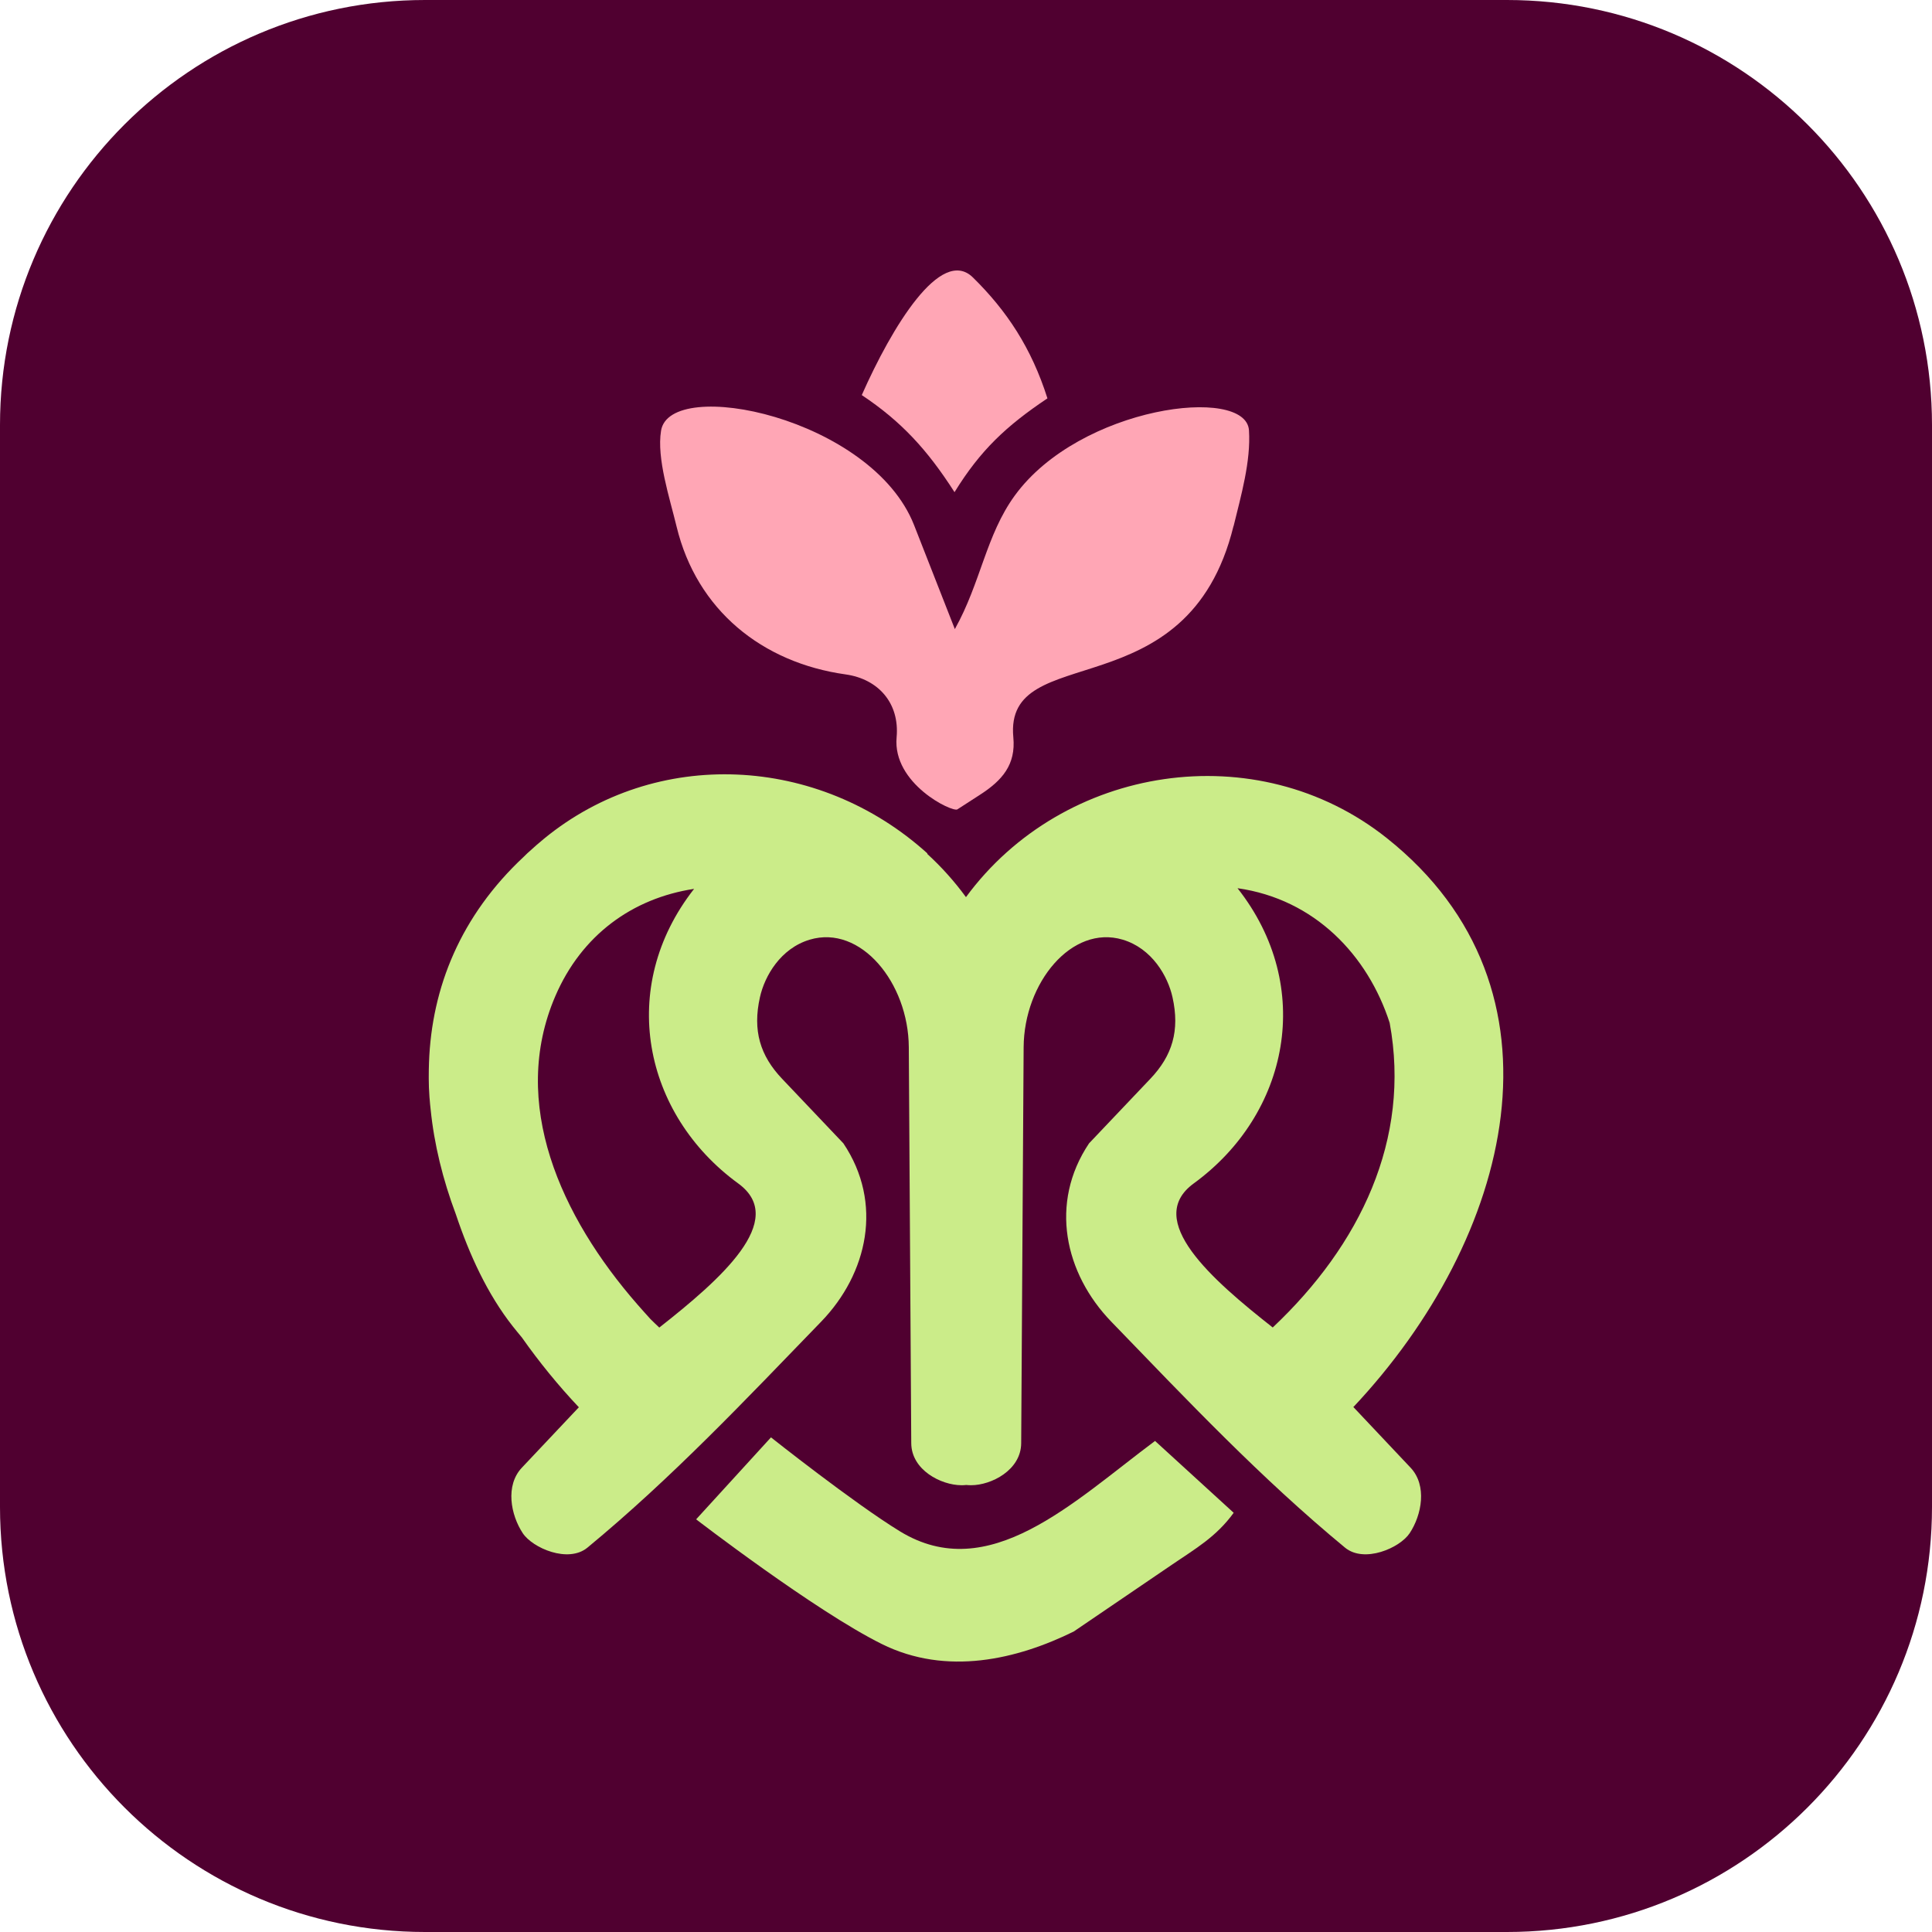
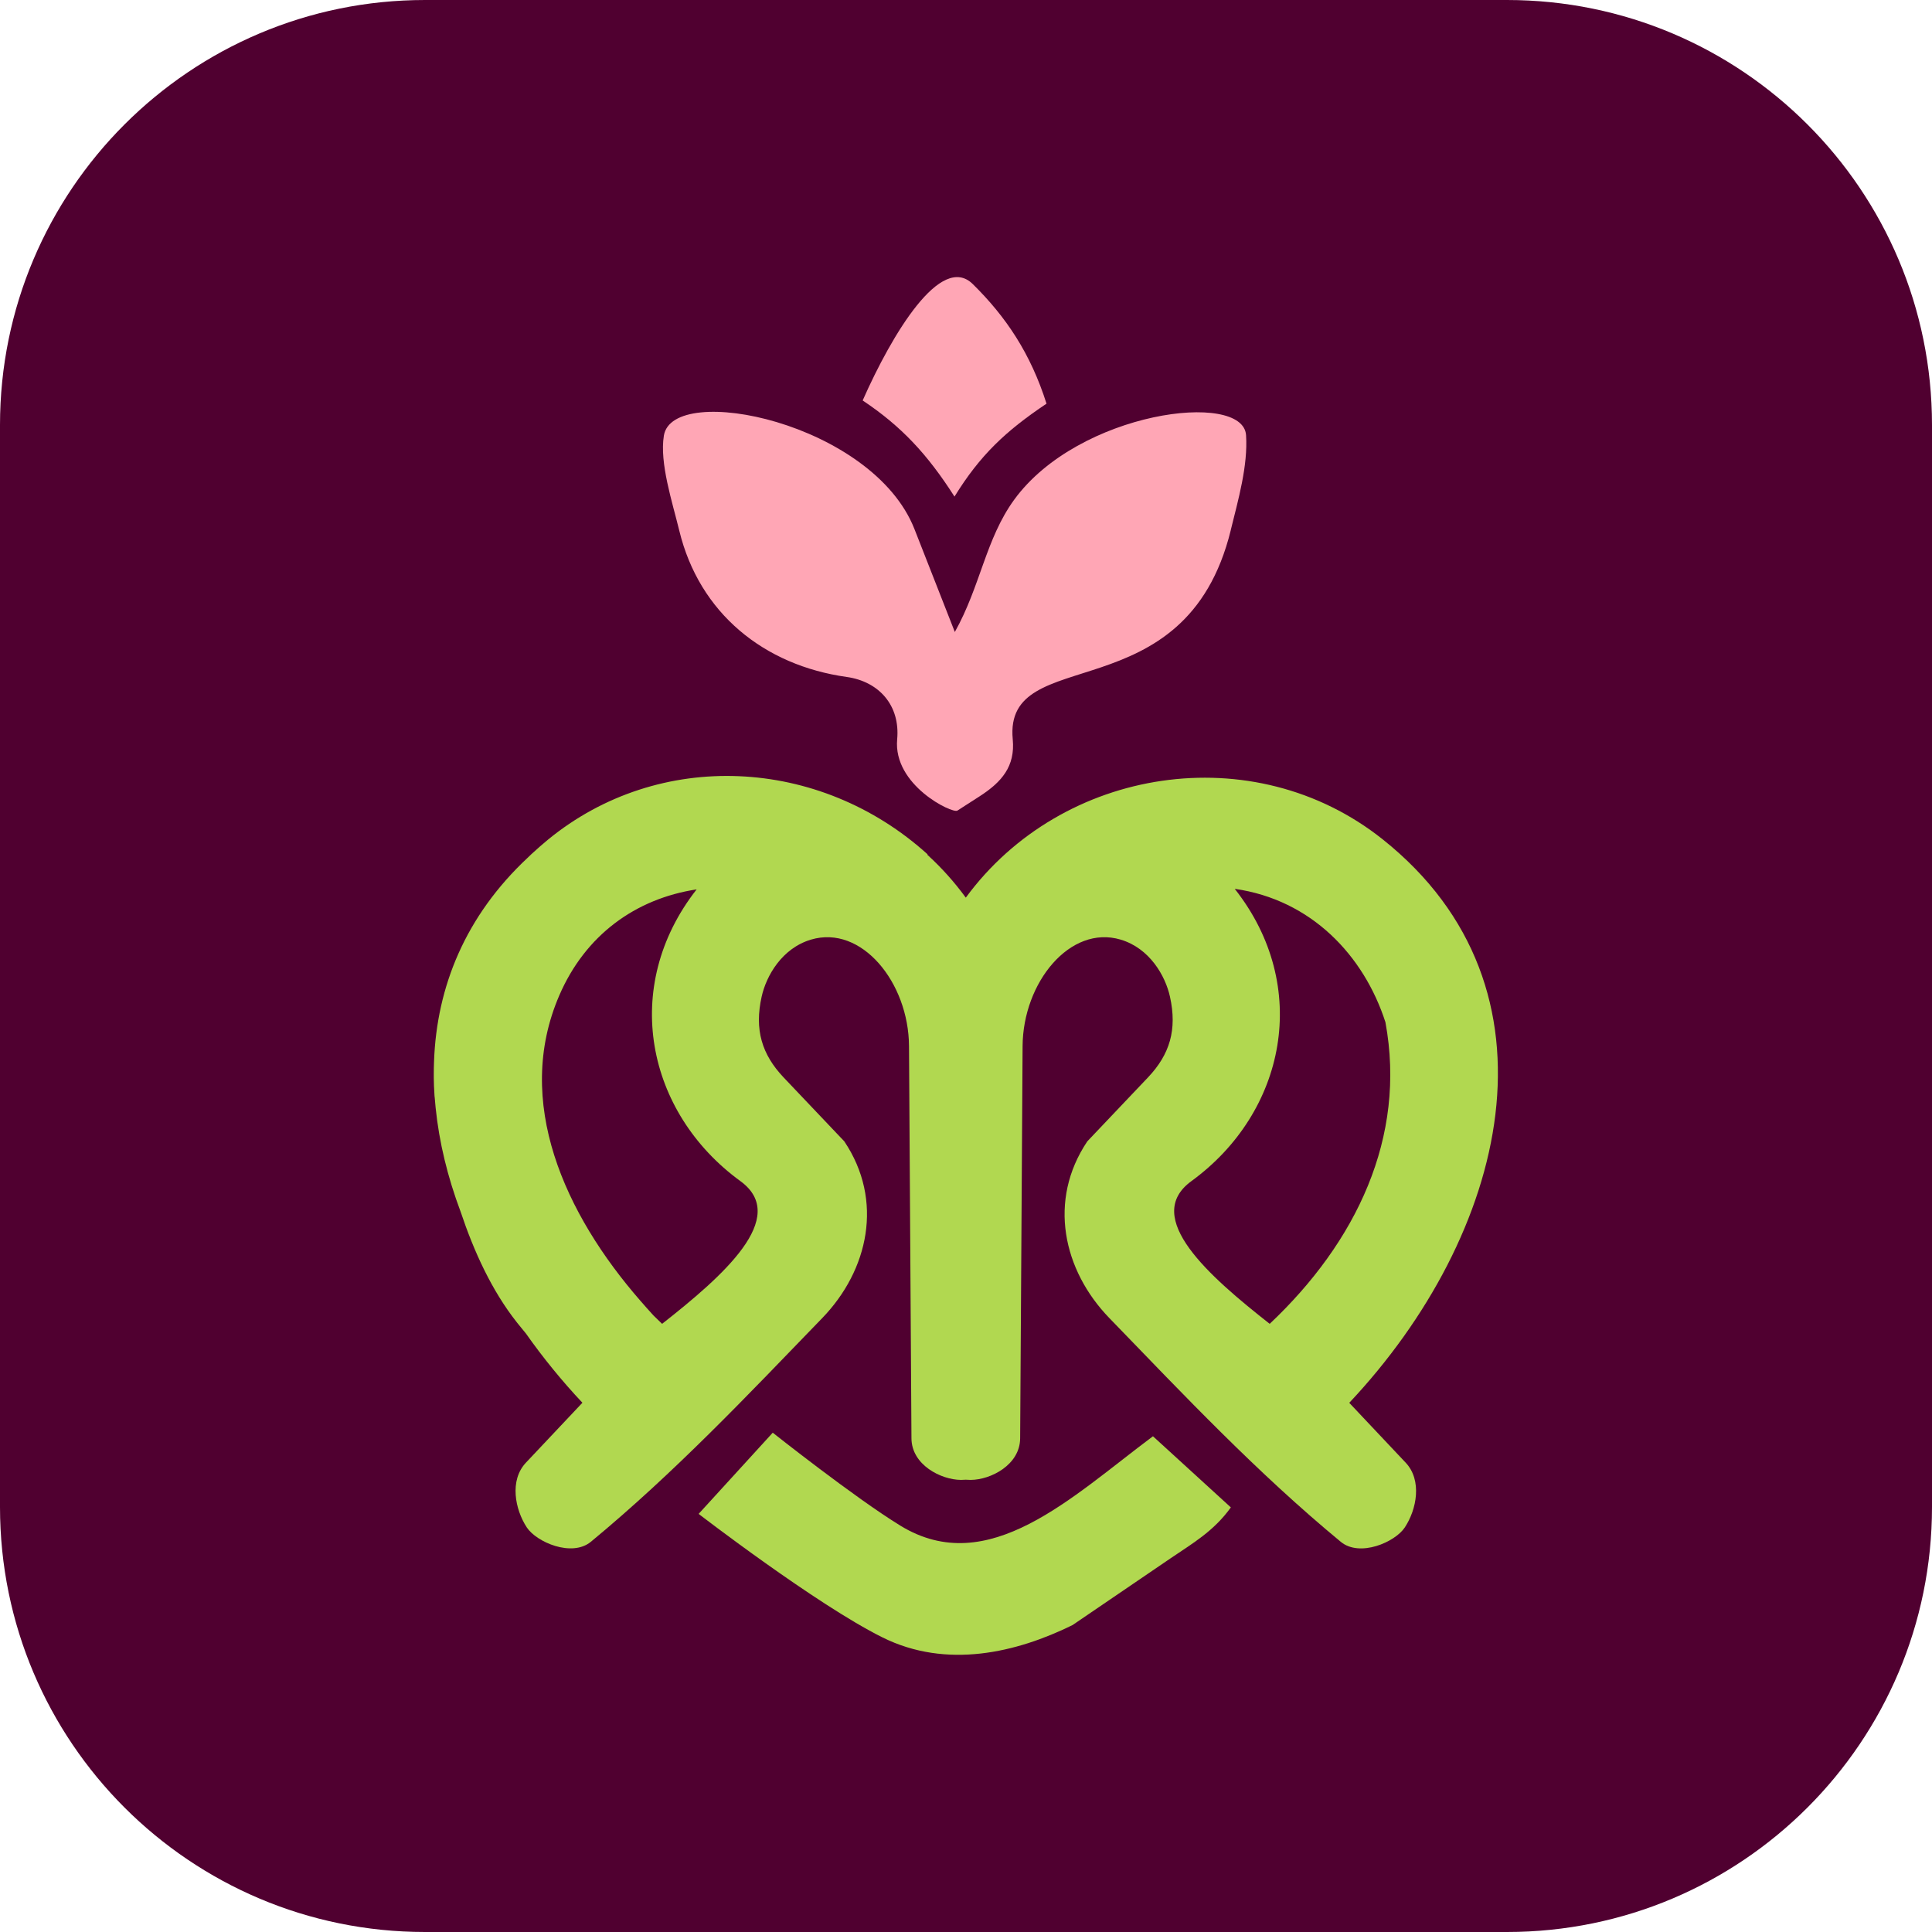
<svg xmlns="http://www.w3.org/2000/svg" viewBox="0 0 100 100">
  <rect width="100" height="100" rx="22" fill="#500030" />
-   <g transform="translate(-41.409 -114.738) scale(0.42336)">
-     <path fill="#cbec89" d="M239.02,447.19c-10.04,7.49-20.32,17.69-31.18,11.05-5.67-3.47-15.77-11.49-15.77-11.49l-9.15,10.02s14.53,11.19,22.69,15.24c7.95,3.95,16.58,1.87,23.47-1.52l12.11-8.24c2.71-1.85,5.32-3.33,7.45-6.28l-9.61-8.78Z" />
-     <path fill="#cbec89" d="M263.25,443.07c19.42-20.64,27.32-51.12,4.12-69.58-15.93-12.68-39.58-8.96-51.46,7.21-1.42-1.94-3.01-3.71-4.74-5.29l.03-.05c-13.34-12.07-33.16-13.05-46.88-1.8-.64.53-1.27,1.07-1.87,1.63-.05.05-.1.09-.16.14-.15.14-.3.28-.44.43-7.73,7.22-11.26,15.98-11.59,25.16-.02.56-.03,1.12-.03,1.68,0,.11,0,.23,0,.34,0,.69.03,1.38.08,2.08,0,.12.02.25.03.37.03.42.07.84.12,1.26.43,4.27,1.49,8.58,3.08,12.82,1.65,4.93,3.85,9.75,6.96,13.7.36.46.74.91,1.11,1.36,2.1,2.98,4.43,5.85,6.97,8.54l-6.97,7.39c-2.05,2.18-1.36,5.77.11,8,1.2,1.82,5.56,3.71,7.91,1.77,10.34-8.54,19.25-17.99,28.57-27.62,5.7-5.89,7.62-14.51,2.72-21.81l-7.49-7.89c-2.69-2.83-3.62-5.9-2.71-9.97.57-2.58,2.51-5.97,6.09-7.04,6.24-1.86,12.06,5.29,12.11,13.14l.3,48.42c.02,3.29,3.66,5.13,6.12,5.14.19,0,.39,0,.6-.03.21.02.41.03.6.03,2.46,0,6.1-1.84,6.12-5.14l.3-48.42c.05-7.85,5.87-15,12.11-13.14,3.58,1.07,5.52,4.46,6.09,7.04.91,4.07-.02,7.14-2.71,9.97l-7.49,7.89c-4.9,7.31-2.98,15.92,2.72,21.81,9.31,9.63,18.23,19.08,28.57,27.62,2.35,1.94,6.71.05,7.91-1.77,1.47-2.22,2.16-5.82.11-8l-6.97-7.39ZM178.41,433.32c-.37-.34-.72-.69-1.08-1.04-.53-.59-1.06-1.17-1.58-1.77-9.39-10.75-15.68-24.63-10.04-37.72,3.21-7.45,9.41-11.95,16.96-13.1-9.43,12.03-6.22,27.55,5.4,36.02,6.15,4.48-2.25,11.79-9.66,17.62ZM253.42,433.32c-7.41-5.83-15.81-13.14-9.66-17.62,11.64-8.48,14.84-24.05,5.35-36.09,9.46,1.34,15.94,8.23,18.6,16.46,2.63,14.24-3.63,27.19-14.29,37.24Z" />
-     <path fill="#ffa6b5" d="M248.62,335.33c-5.59,22.79-28.07,13.76-26.92,25.83.32,3.35-1.36,5.28-4.1,7.04l-2.74,1.77c-.6.39-7.95-3.13-7.43-8.81.38-4.18-2.24-7.13-6.24-7.69-10.2-1.43-18.19-7.86-20.66-18.07-.85-3.53-2.45-8.33-1.9-11.72,1.07-6.7,25.78-1.62,30.94,11.55l4.98,12.7c3.18-5.69,3.8-11.48,7.33-16.33,7.97-10.94,28.27-13.5,28.63-7.97.24,3.79-.97,7.98-1.88,11.71Z" />
-     <path fill="#ffa6b5" d="M225.87,319.72c-5.03,3.37-8.2,6.34-11.36,11.47-3.36-5.24-6.54-8.67-11.34-11.87,3.67-8.29,9.67-18.23,13.59-14.38,4.13,4.06,7.15,8.6,9.11,14.78Z" />
-   </g>
+   <svg x="22.11" y="14.00" width="55.78" height="72.00" viewBox="24.4 0.7 163 210.4">
+     <path fill="#b1d850" d="M134.19,177.02c-12.3,9.18-24.9,21.67-38.2,13.54-6.94-4.25-19.32-14.07-19.32-14.07l-11.21,12.28s17.8,13.71,27.8,18.68c9.74,4.84,20.32,2.29,28.75-1.86l14.83-10.1c3.32-2.26,6.52-4.08,9.12-7.7l-11.78-10.76Z" />
+     <path fill="#b1d850" d="M163.87,171.97c23.79-25.29,33.47-62.62,5.04-85.24-19.52-15.53-48.5-10.98-63.04,8.83-1.74-2.38-3.69-4.55-5.81-6.48l.03-.07c-16.34-14.79-40.62-15.99-57.43-2.21-.79.65-1.55,1.32-2.29,2-.06.06-.13.12-.19.17-.18.17-.36.35-.54.52-9.47,8.84-13.8,19.57-14.2,30.82-.03.68-.04,1.37-.04,2.06,0,.14,0,.28,0,.42.01.84.04,1.69.1,2.55,0,.15.02.3.04.45.04.51.09,1.03.14,1.55.53,5.23,1.82,10.51,3.77,15.7,2.02,6.04,4.71,11.95,8.53,16.78.44.56.91,1.11,1.36,1.67,2.57,3.65,5.43,7.16,8.54,10.47l-8.54,9.06c-2.52,2.67-1.66,7.07.13,9.8,1.47,2.22,6.81,4.54,9.69,2.17,12.66-10.46,23.59-22.04,35-33.84,6.98-7.22,9.34-17.77,3.33-26.73l-9.18-9.67c-3.29-3.47-4.43-7.23-3.32-12.21.7-3.16,3.07-7.32,7.46-8.63,7.65-2.28,14.77,6.48,14.83,16.1l.37,59.32c.02,4.04,4.48,6.28,7.49,6.3.23,0,.48-.01.73-.03.25.02.5.03.73.03,3.02-.01,7.47-2.26,7.49-6.3l.37-59.32c.06-9.62,7.19-18.38,14.83-16.1,4.39,1.31,6.76,5.47,7.46,8.63,1.11,4.99-.03,8.74-3.32,12.21l-9.18,9.67c-6.01,8.95-3.66,19.51,3.33,26.73,11.41,11.79,22.34,23.38,35,33.84,2.88,2.38,8.22.06,9.69-2.17,1.8-2.72,2.65-7.13.13-9.8l-8.54-9.06ZM59.93,160.02c-.45-.42-.89-.85-1.32-1.28-.65-.72-1.3-1.44-1.93-2.17-11.5-13.17-19.22-30.18-12.3-46.21,3.93-9.13,11.53-14.64,20.78-16.05-11.55,14.74-7.62,33.76,6.62,44.13,7.53,5.49-2.76,14.44-11.84,21.58ZM151.83,160.02c-9.08-7.14-19.37-16.09-11.84-21.58,14.27-10.39,18.19-29.46,6.56-44.21,11.58,1.65,19.53,10.08,22.79,20.17,3.22,17.44-4.45,33.31-17.51,45.63Z" />
+     <path fill="#ffa6b5" d="M145.95,39.97c-6.85,27.92-34.39,16.85-32.98,31.64.39,4.1-1.67,6.47-5.02,8.63l-3.36,2.16c-.74.47-9.74-3.83-9.1-10.79.47-5.12-2.74-8.74-7.64-9.43-12.49-1.75-22.29-9.63-25.32-22.14-1.05-4.33-3-10.2-2.33-14.35,1.31-8.21,31.59-1.98,37.91,14.14l6.1,15.55c3.9-6.97,4.66-14.07,8.98-20.01,9.76-13.4,34.63-16.54,35.07-9.76.3,4.64-1.19,9.78-2.31,14.34Z" />
+     <path fill="#ffa6b5" d="M118.07,20.85c-6.16,4.13-10.04,7.77-13.91,14.05-4.11-6.42-8.02-10.62-13.89-14.54,4.49-10.15,11.85-22.33,16.65-17.61,5.06,4.98,8.76,10.53,11.16,18.1Z" />
+   </svg>
</svg>
